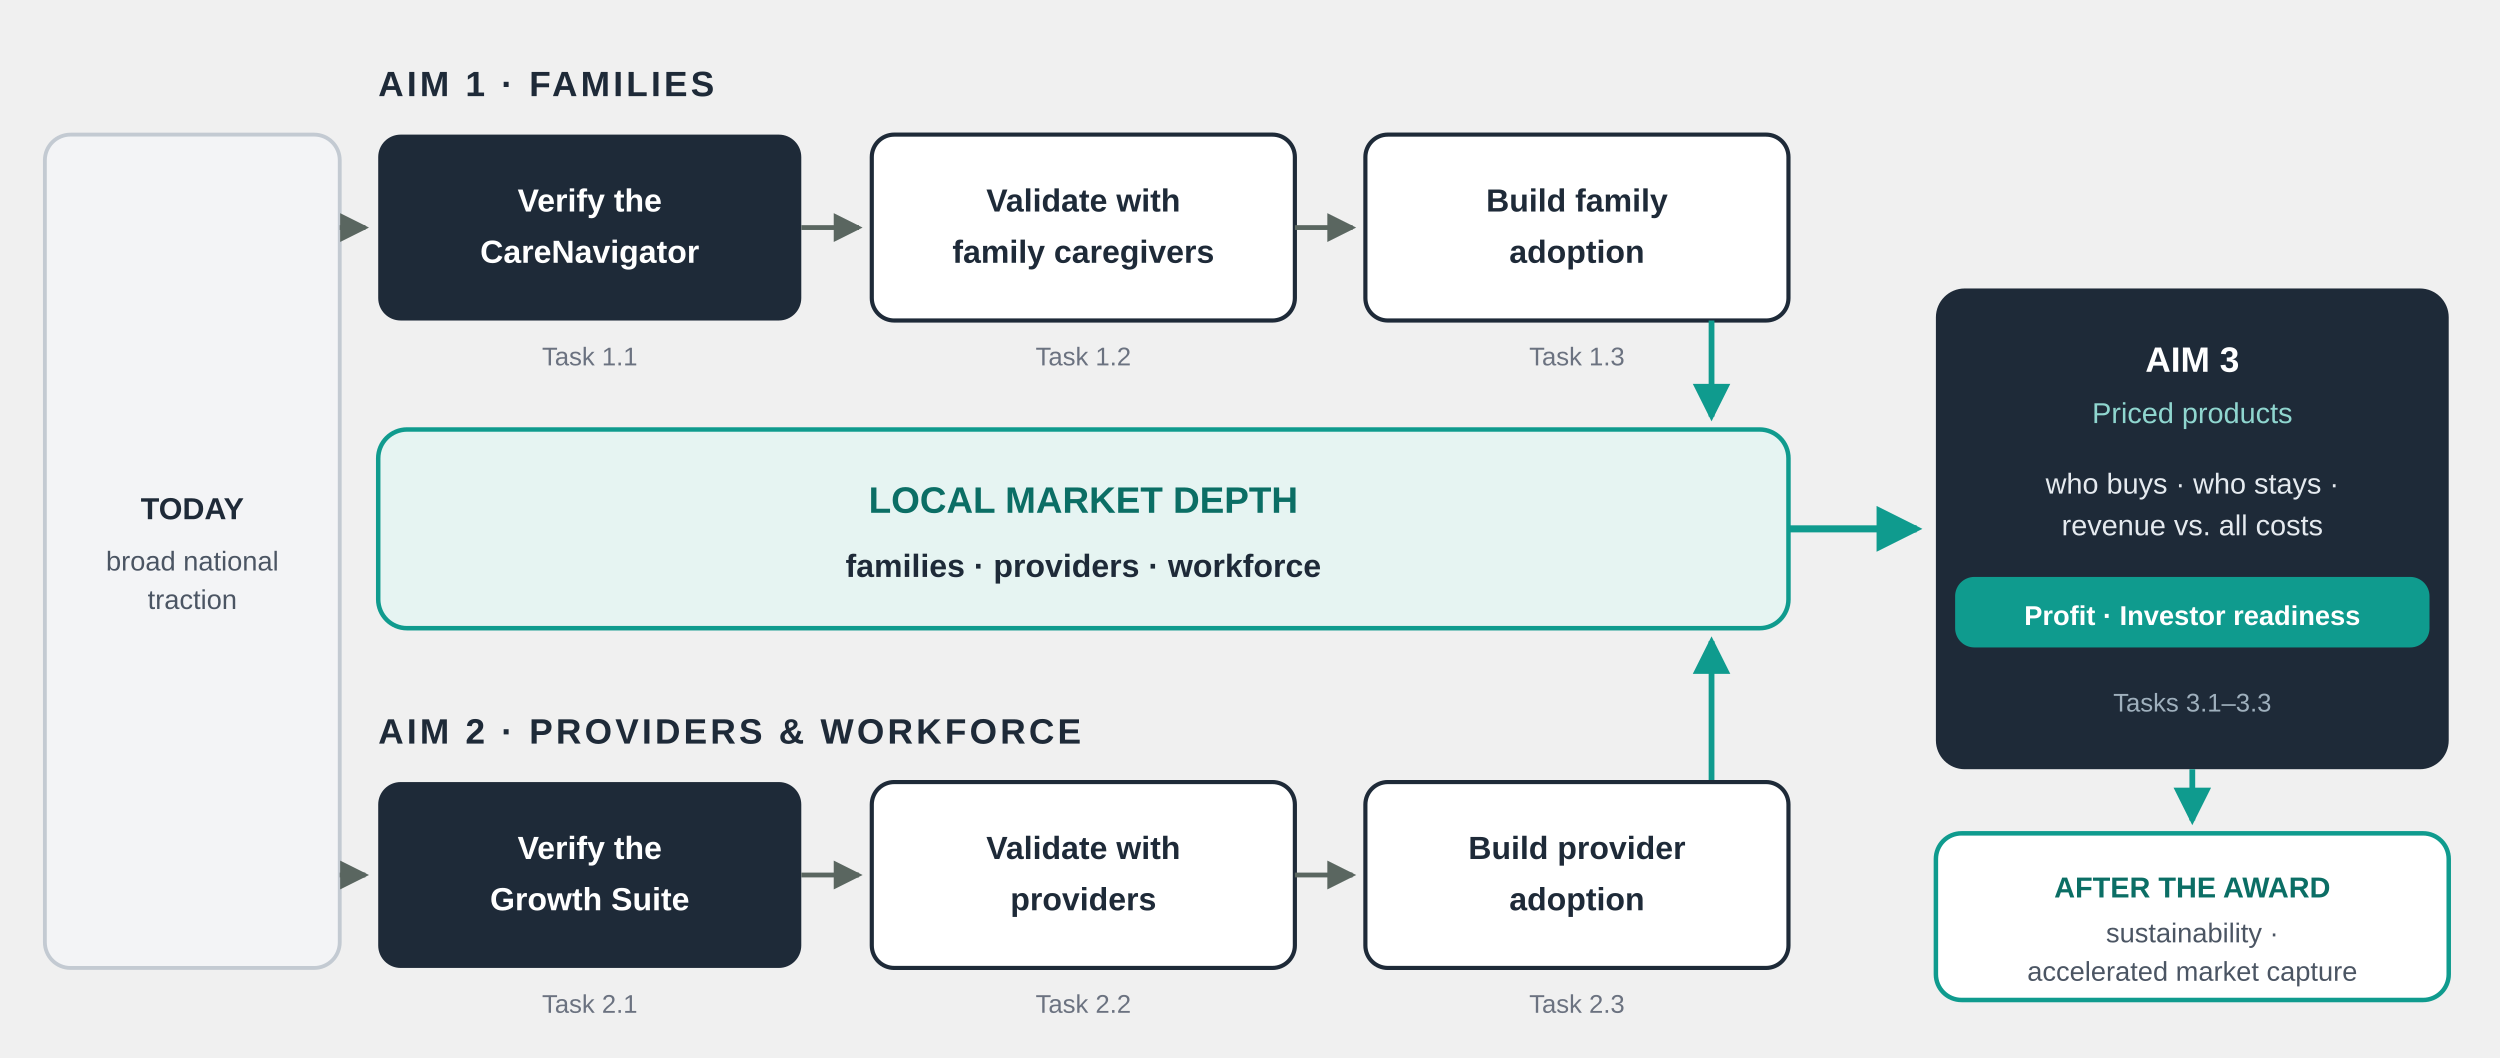
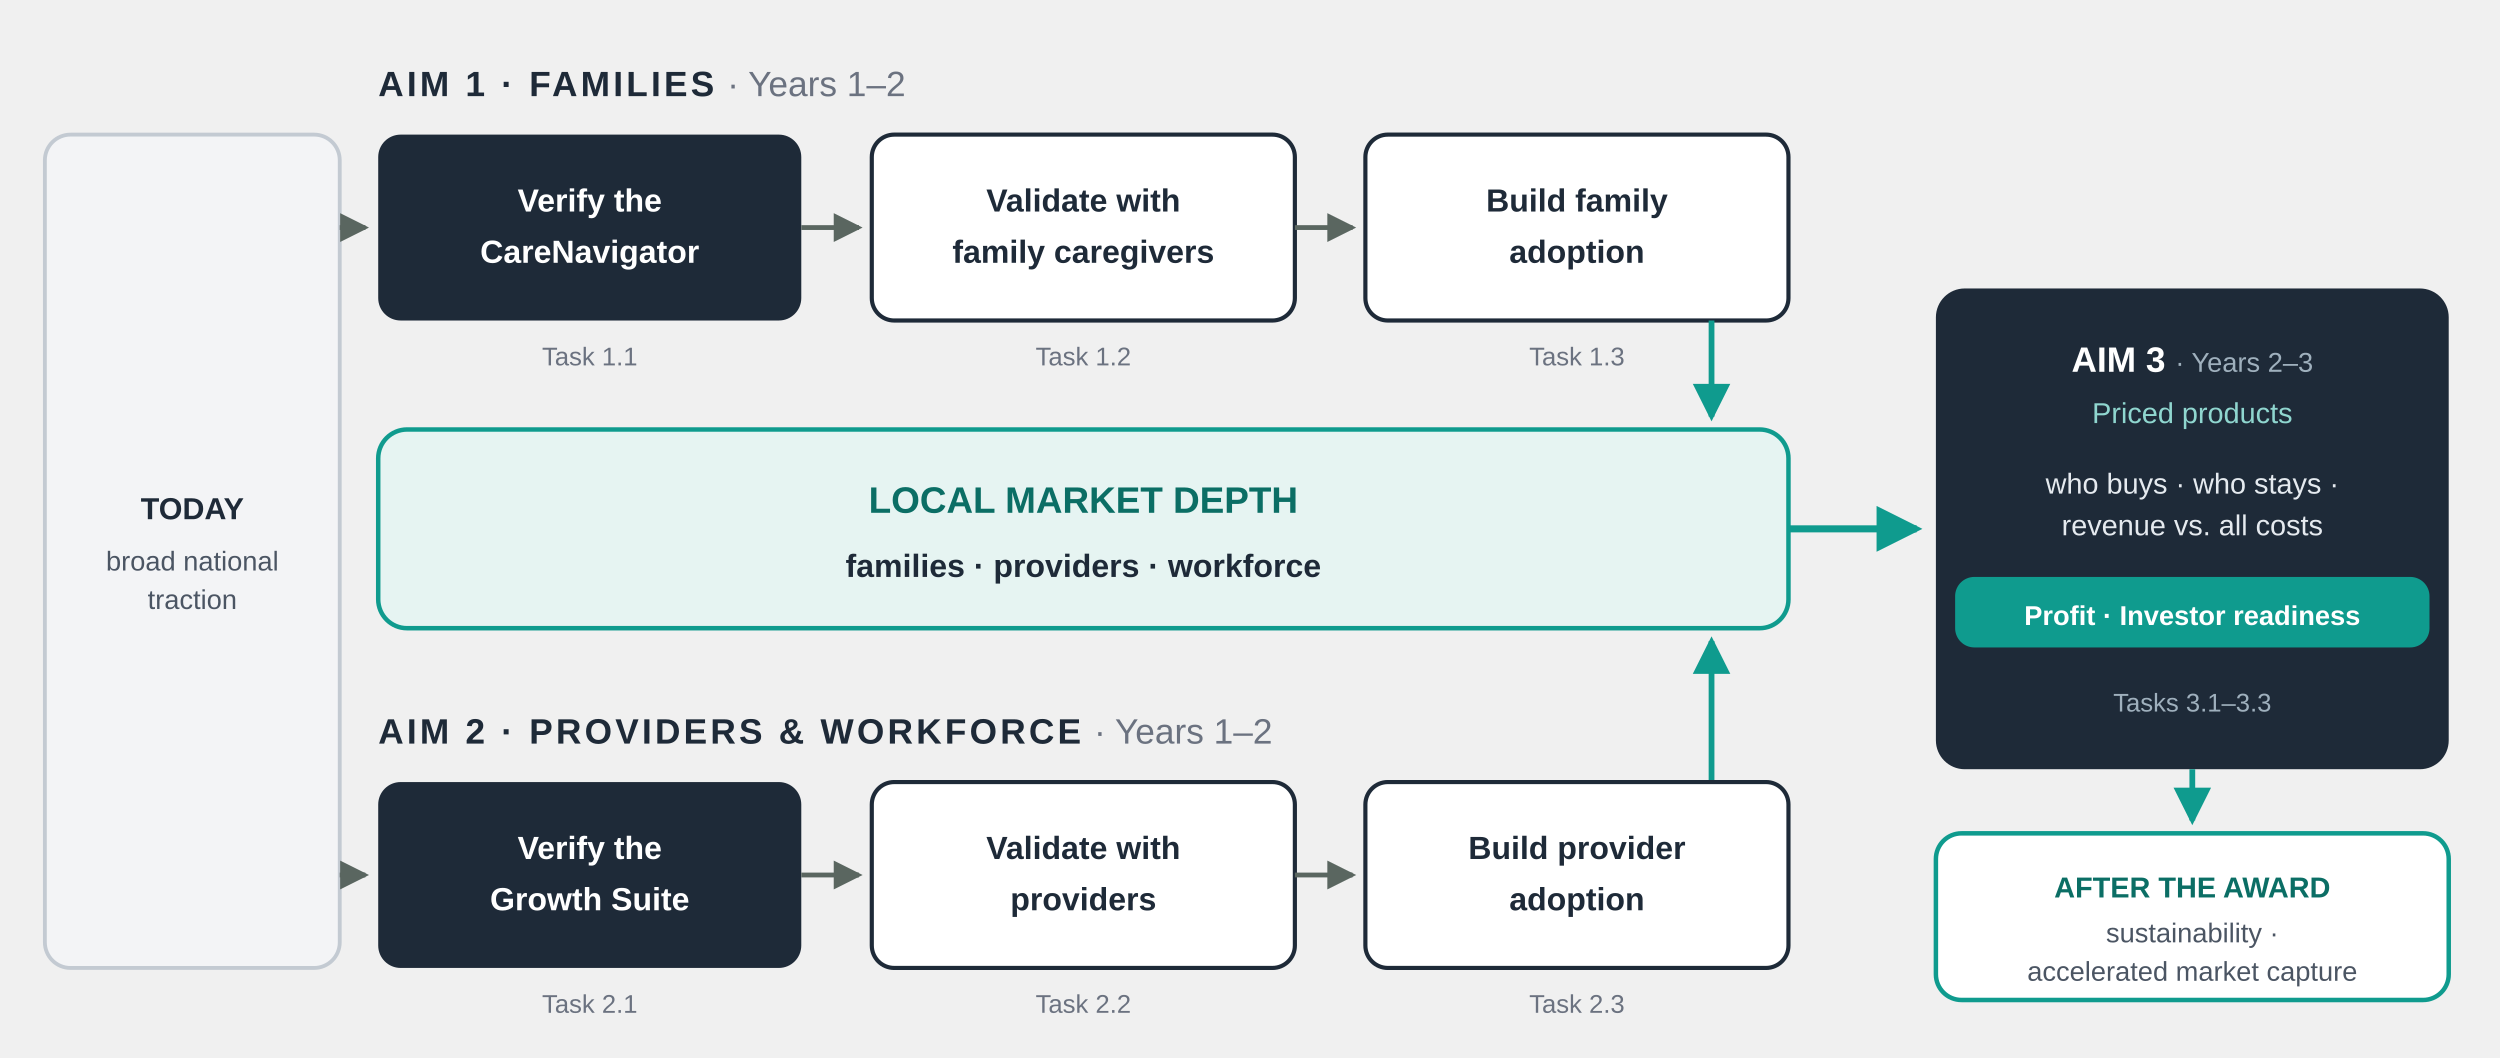
<svg xmlns="http://www.w3.org/2000/svg" viewBox="0 0 780 330" font-family="Arial, Helvetica, sans-serif" role="img" aria-label="Overview of the specific aims and tasks. From broad national traction, Aim 1 verifies, validates, and builds adoption of the family-facing CareNavigator and Aim 2 does the same for the Provider Growth Suite, together building local market depth across families, providers, and workforce. Aim 3 prices the products and measures who buys, who stays, and revenue versus all costs, producing profit and investor readiness. After the award: sustainability and accelerated market capture.">
  <defs>
    <marker id="a" viewBox="0 0 8 8" refX="7" refY="4" markerWidth="6" markerHeight="6" orient="auto">
      <path d="M0 0L8 4L0 8z" fill="#5a6660" />
    </marker>
    <marker id="t" viewBox="0 0 8 8" refX="7" refY="4" markerWidth="6.5" markerHeight="6.5" orient="auto">
      <path d="M0 0L8 4L0 8z" fill="#0f9b8e" />
    </marker>
  </defs>
  <rect x="14" y="42" width="92" height="260" rx="8" fill="#f3f4f6" stroke="#c3cad2" stroke-width="1.2" />
  <text x="60" y="162" font-size="9.5" fill="#1e2a38" text-anchor="middle" font-weight="700">TODAY</text>
  <text x="60" y="178" font-size="8.5" fill="#4b5563" text-anchor="middle">broad national</text>
  <text x="60" y="190" font-size="8.5" fill="#4b5563" text-anchor="middle">traction</text>
  <path d="M106 71 L114 71" stroke="#5a6660" stroke-width="1.5" fill="none" marker-end="url(#a)" />
  <path d="M106 273 L114 273" stroke="#5a6660" stroke-width="1.5" fill="none" marker-end="url(#a)" />
-   <text x="118" y="30" font-size="11" font-weight="700" fill="#1e2a38" letter-spacing="1">AIM 1 · FAMILIES</text>
+   <text x="118" y="30" font-size="11" font-weight="700" fill="#1e2a38" letter-spacing="1">AIM 1 · FAMILIES <tspan fill="#6b7280" font-weight="400" letter-spacing="0">· Years 1–2</tspan>
+   </text>
  <rect x="118" y="42" width="132" height="58" rx="7" fill="#1e2a38" />
  <text x="184" y="66" font-size="10" fill="#ffffff" text-anchor="middle" font-weight="700">Verify the</text>
  <text x="184" y="82" font-size="10" fill="#ffffff" text-anchor="middle" font-weight="700">CareNavigator</text>
  <text x="184" y="114" font-size="8" fill="#6b7280" text-anchor="middle">Task 1.1</text>
  <path d="M250 71 L268 71" stroke="#5a6660" stroke-width="1.5" fill="none" marker-end="url(#a)" />
  <rect x="272" y="42" width="132" height="58" rx="7" fill="#ffffff" stroke="#1e2a38" stroke-width="1.3" />
  <text x="338" y="66" font-size="10" fill="#1e2a38" text-anchor="middle" font-weight="700">Validate with</text>
  <text x="338" y="82" font-size="10" fill="#1e2a38" text-anchor="middle" font-weight="700">family caregivers</text>
  <text x="338" y="114" font-size="8" fill="#6b7280" text-anchor="middle">Task 1.2</text>
  <path d="M404 71 L422 71" stroke="#5a6660" stroke-width="1.5" fill="none" marker-end="url(#a)" />
  <rect x="426" y="42" width="132" height="58" rx="7" fill="#ffffff" stroke="#1e2a38" stroke-width="1.3" />
  <text x="492" y="66" font-size="10" fill="#1e2a38" text-anchor="middle" font-weight="700">Build family</text>
  <text x="492" y="82" font-size="10" fill="#1e2a38" text-anchor="middle" font-weight="700">adoption</text>
  <text x="492" y="114" font-size="8" fill="#6b7280" text-anchor="middle">Task 1.3</text>
  <path d="M534 100 L534 130" stroke="#0f9b8e" stroke-width="1.8" fill="none" marker-end="url(#t)" />
  <path d="M534 244 L534 200" stroke="#0f9b8e" stroke-width="1.8" fill="none" marker-end="url(#t)" />
  <rect x="118" y="134" width="440" height="62" rx="9" fill="#e6f4f2" stroke="#0f9b8e" stroke-width="1.4" />
  <text x="338" y="160" font-size="11.5" fill="#0b6e65" text-anchor="middle" font-weight="700">LOCAL MARKET DEPTH</text>
  <text x="338" y="180" font-size="10" fill="#1e2a38" text-anchor="middle" font-weight="700">families · providers · workforce</text>
-   <text x="118" y="232" font-size="11" font-weight="700" fill="#1e2a38" letter-spacing="1">AIM 2 · PROVIDERS &amp; WORKFORCE</text>
+   <text x="118" y="232" font-size="11" font-weight="700" fill="#1e2a38" letter-spacing="1">AIM 2 · PROVIDERS &amp; WORKFORCE <tspan fill="#6b7280" font-weight="400" letter-spacing="0">· Years 1–2</tspan>
+   </text>
  <rect x="118" y="244" width="132" height="58" rx="7" fill="#1e2a38" />
  <text x="184" y="268" font-size="10" fill="#ffffff" text-anchor="middle" font-weight="700">Verify the</text>
  <text x="184" y="284" font-size="10" fill="#ffffff" text-anchor="middle" font-weight="700">Growth Suite</text>
  <text x="184" y="316" font-size="8" fill="#6b7280" text-anchor="middle">Task 2.1</text>
  <path d="M250 273 L268 273" stroke="#5a6660" stroke-width="1.5" fill="none" marker-end="url(#a)" />
  <rect x="272" y="244" width="132" height="58" rx="7" fill="#ffffff" stroke="#1e2a38" stroke-width="1.3" />
  <text x="338" y="268" font-size="10" fill="#1e2a38" text-anchor="middle" font-weight="700">Validate with</text>
  <text x="338" y="284" font-size="10" fill="#1e2a38" text-anchor="middle" font-weight="700">providers</text>
  <text x="338" y="316" font-size="8" fill="#6b7280" text-anchor="middle">Task 2.2</text>
  <path d="M404 273 L422 273" stroke="#5a6660" stroke-width="1.5" fill="none" marker-end="url(#a)" />
  <rect x="426" y="244" width="132" height="58" rx="7" fill="#ffffff" stroke="#1e2a38" stroke-width="1.3" />
  <text x="492" y="268" font-size="10" fill="#1e2a38" text-anchor="middle" font-weight="700">Build provider</text>
  <text x="492" y="284" font-size="10" fill="#1e2a38" text-anchor="middle" font-weight="700">adoption</text>
  <text x="492" y="316" font-size="8" fill="#6b7280" text-anchor="middle">Task 2.3</text>
  <path d="M558 165 L598 165" stroke="#0f9b8e" stroke-width="2.2" fill="none" marker-end="url(#t)" />
  <rect x="604" y="90" width="160" height="150" rx="9" fill="#1e2a38" />
-   <text x="684" y="116" font-size="11" fill="#ffffff" text-anchor="middle" font-weight="700">AIM 3</text>
+   <text x="684" y="116" font-size="11" fill="#ffffff" text-anchor="middle" font-weight="700">AIM 3 <tspan font-size="8.5" fill="#9fb0bd" font-weight="400">· Years 2–3</tspan>
+   </text>
  <text x="684" y="132" font-size="9" fill="#8fd6cf" text-anchor="middle">Priced products</text>
  <text x="684" y="154" font-size="9" fill="#e5eaef" text-anchor="middle">who buys · who stays ·</text>
  <text x="684" y="167" font-size="9" fill="#e5eaef" text-anchor="middle">revenue vs. all costs</text>
  <rect x="610" y="180" width="148" height="22" rx="6" fill="#0f9b8e" />
  <text x="684" y="195" font-size="8.5" fill="#ffffff" text-anchor="middle" font-weight="700">Profit · Investor readiness</text>
  <text x="684" y="222" font-size="8" fill="#9fb0bd" text-anchor="middle">Tasks 3.1–3.3</text>
  <path d="M684 240 L684 256" stroke="#0f9b8e" stroke-width="1.8" fill="none" marker-end="url(#t)" />
  <rect x="604" y="260" width="160" height="52" rx="8" fill="#ffffff" stroke="#0f9b8e" stroke-width="1.4" />
  <text x="684" y="280" font-size="9" fill="#0b6e65" text-anchor="middle" font-weight="700">AFTER THE AWARD</text>
  <text x="684" y="294" font-size="8.5" fill="#4b5563" text-anchor="middle">sustainability ·</text>
  <text x="684" y="306" font-size="8.5" fill="#4b5563" text-anchor="middle">accelerated market capture</text>
</svg>
